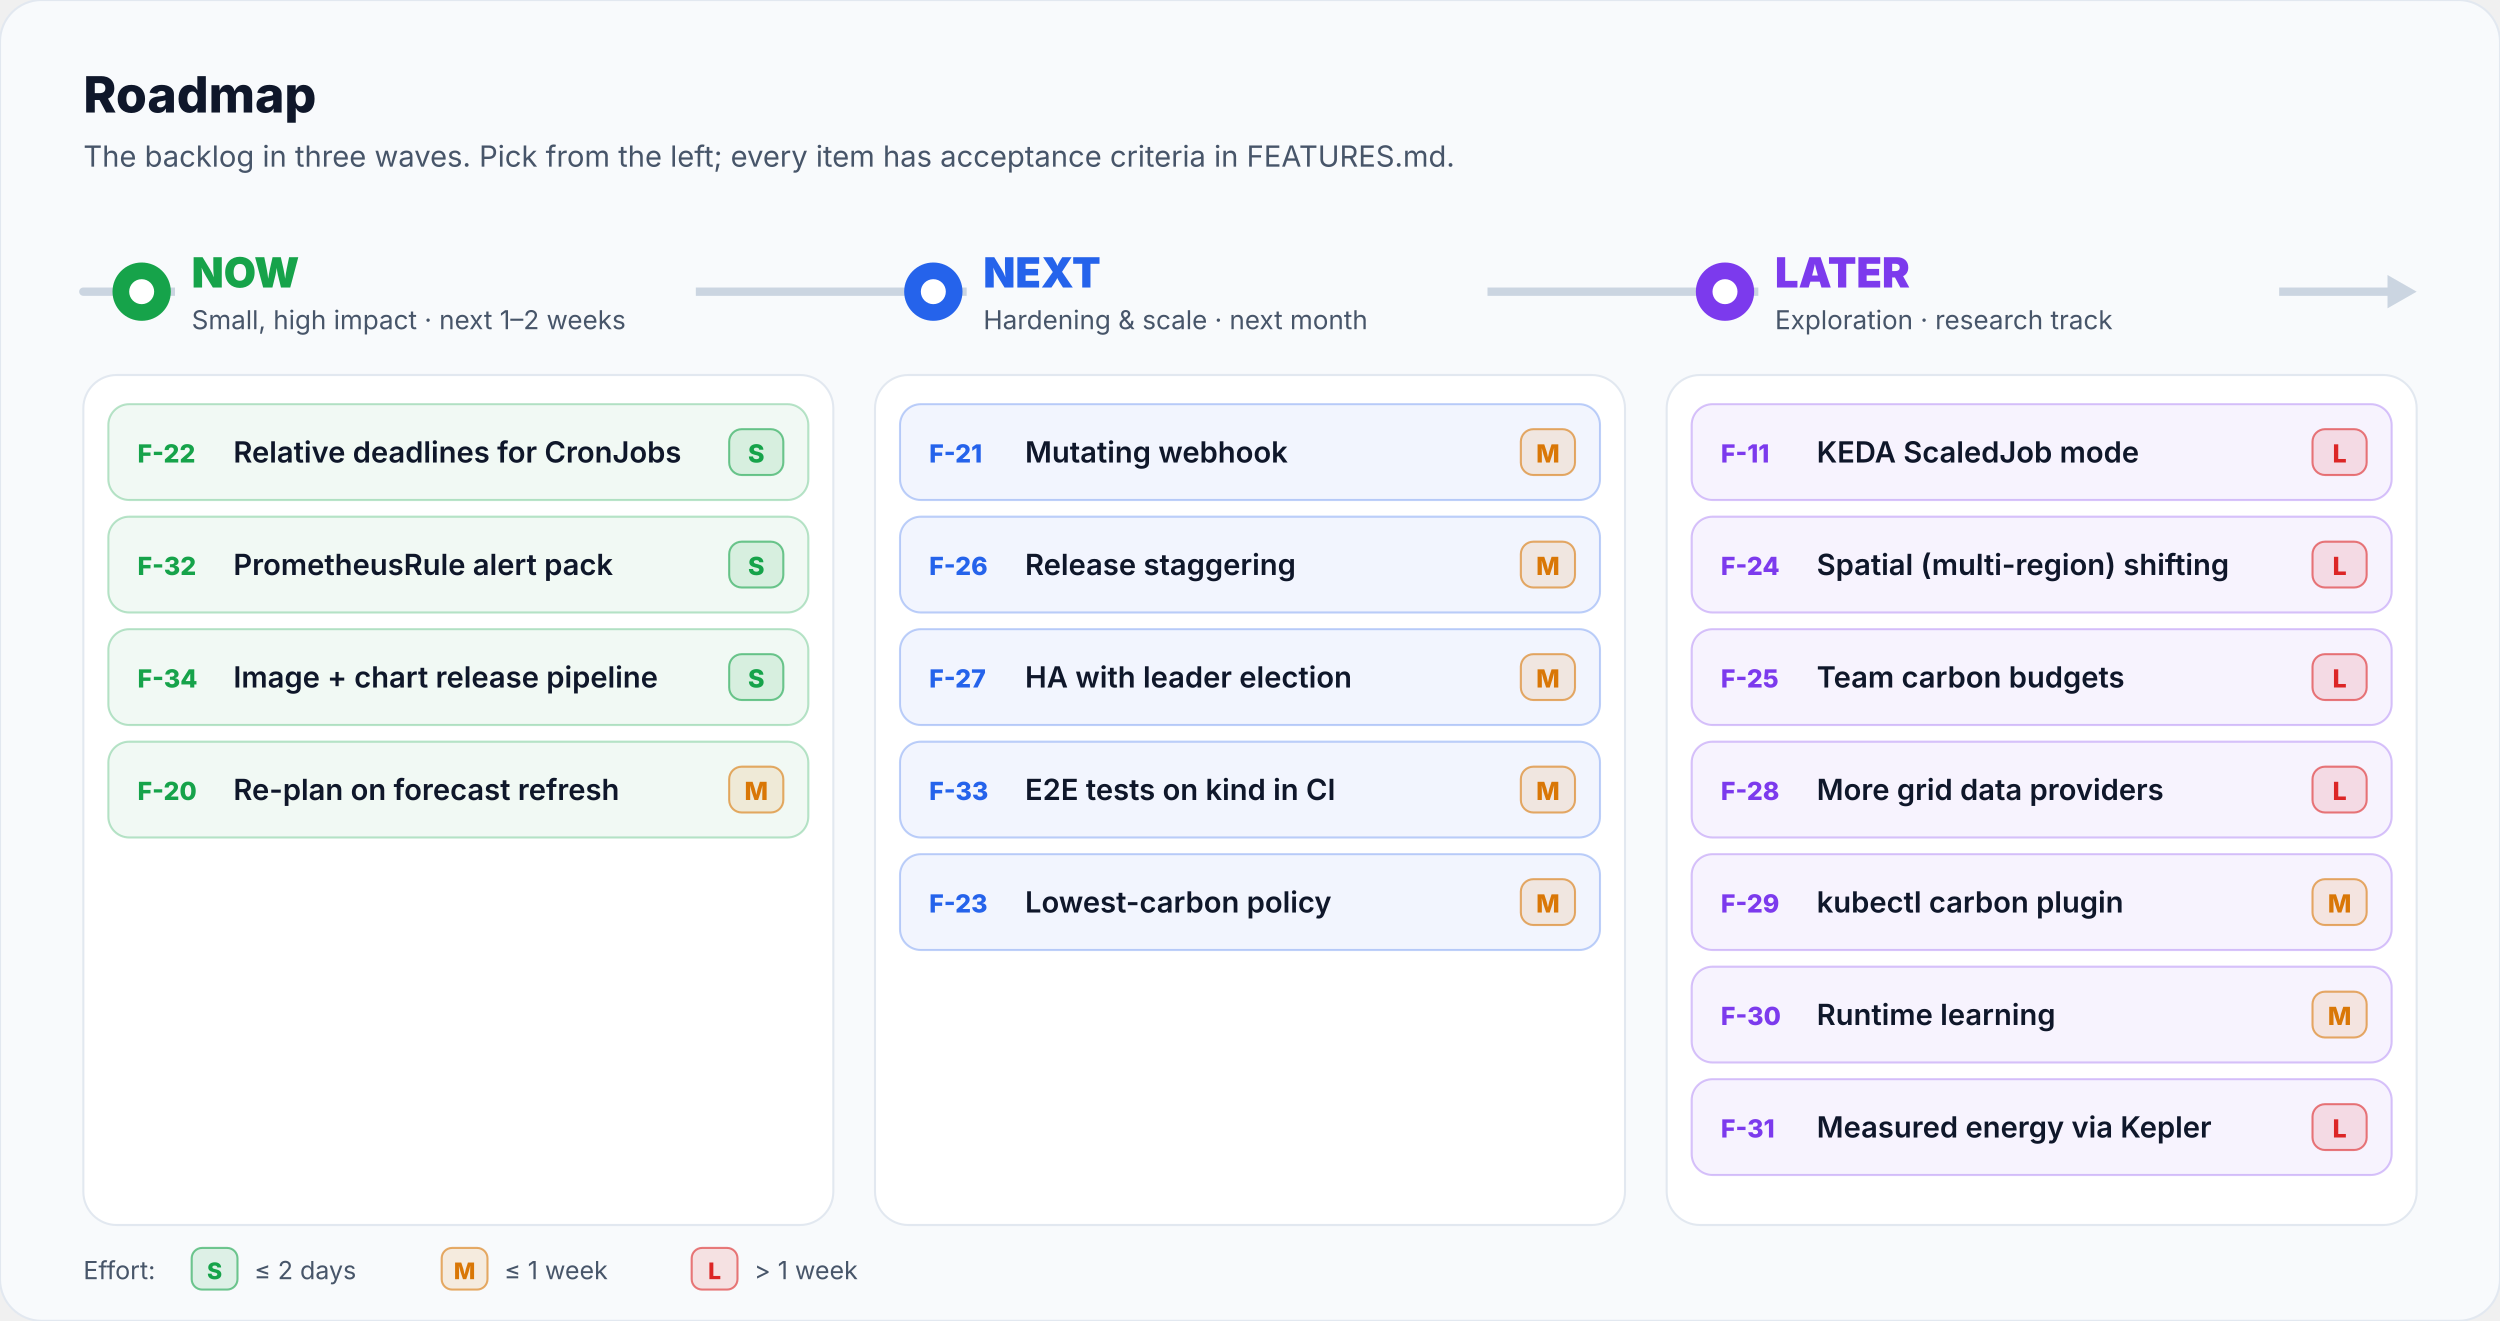
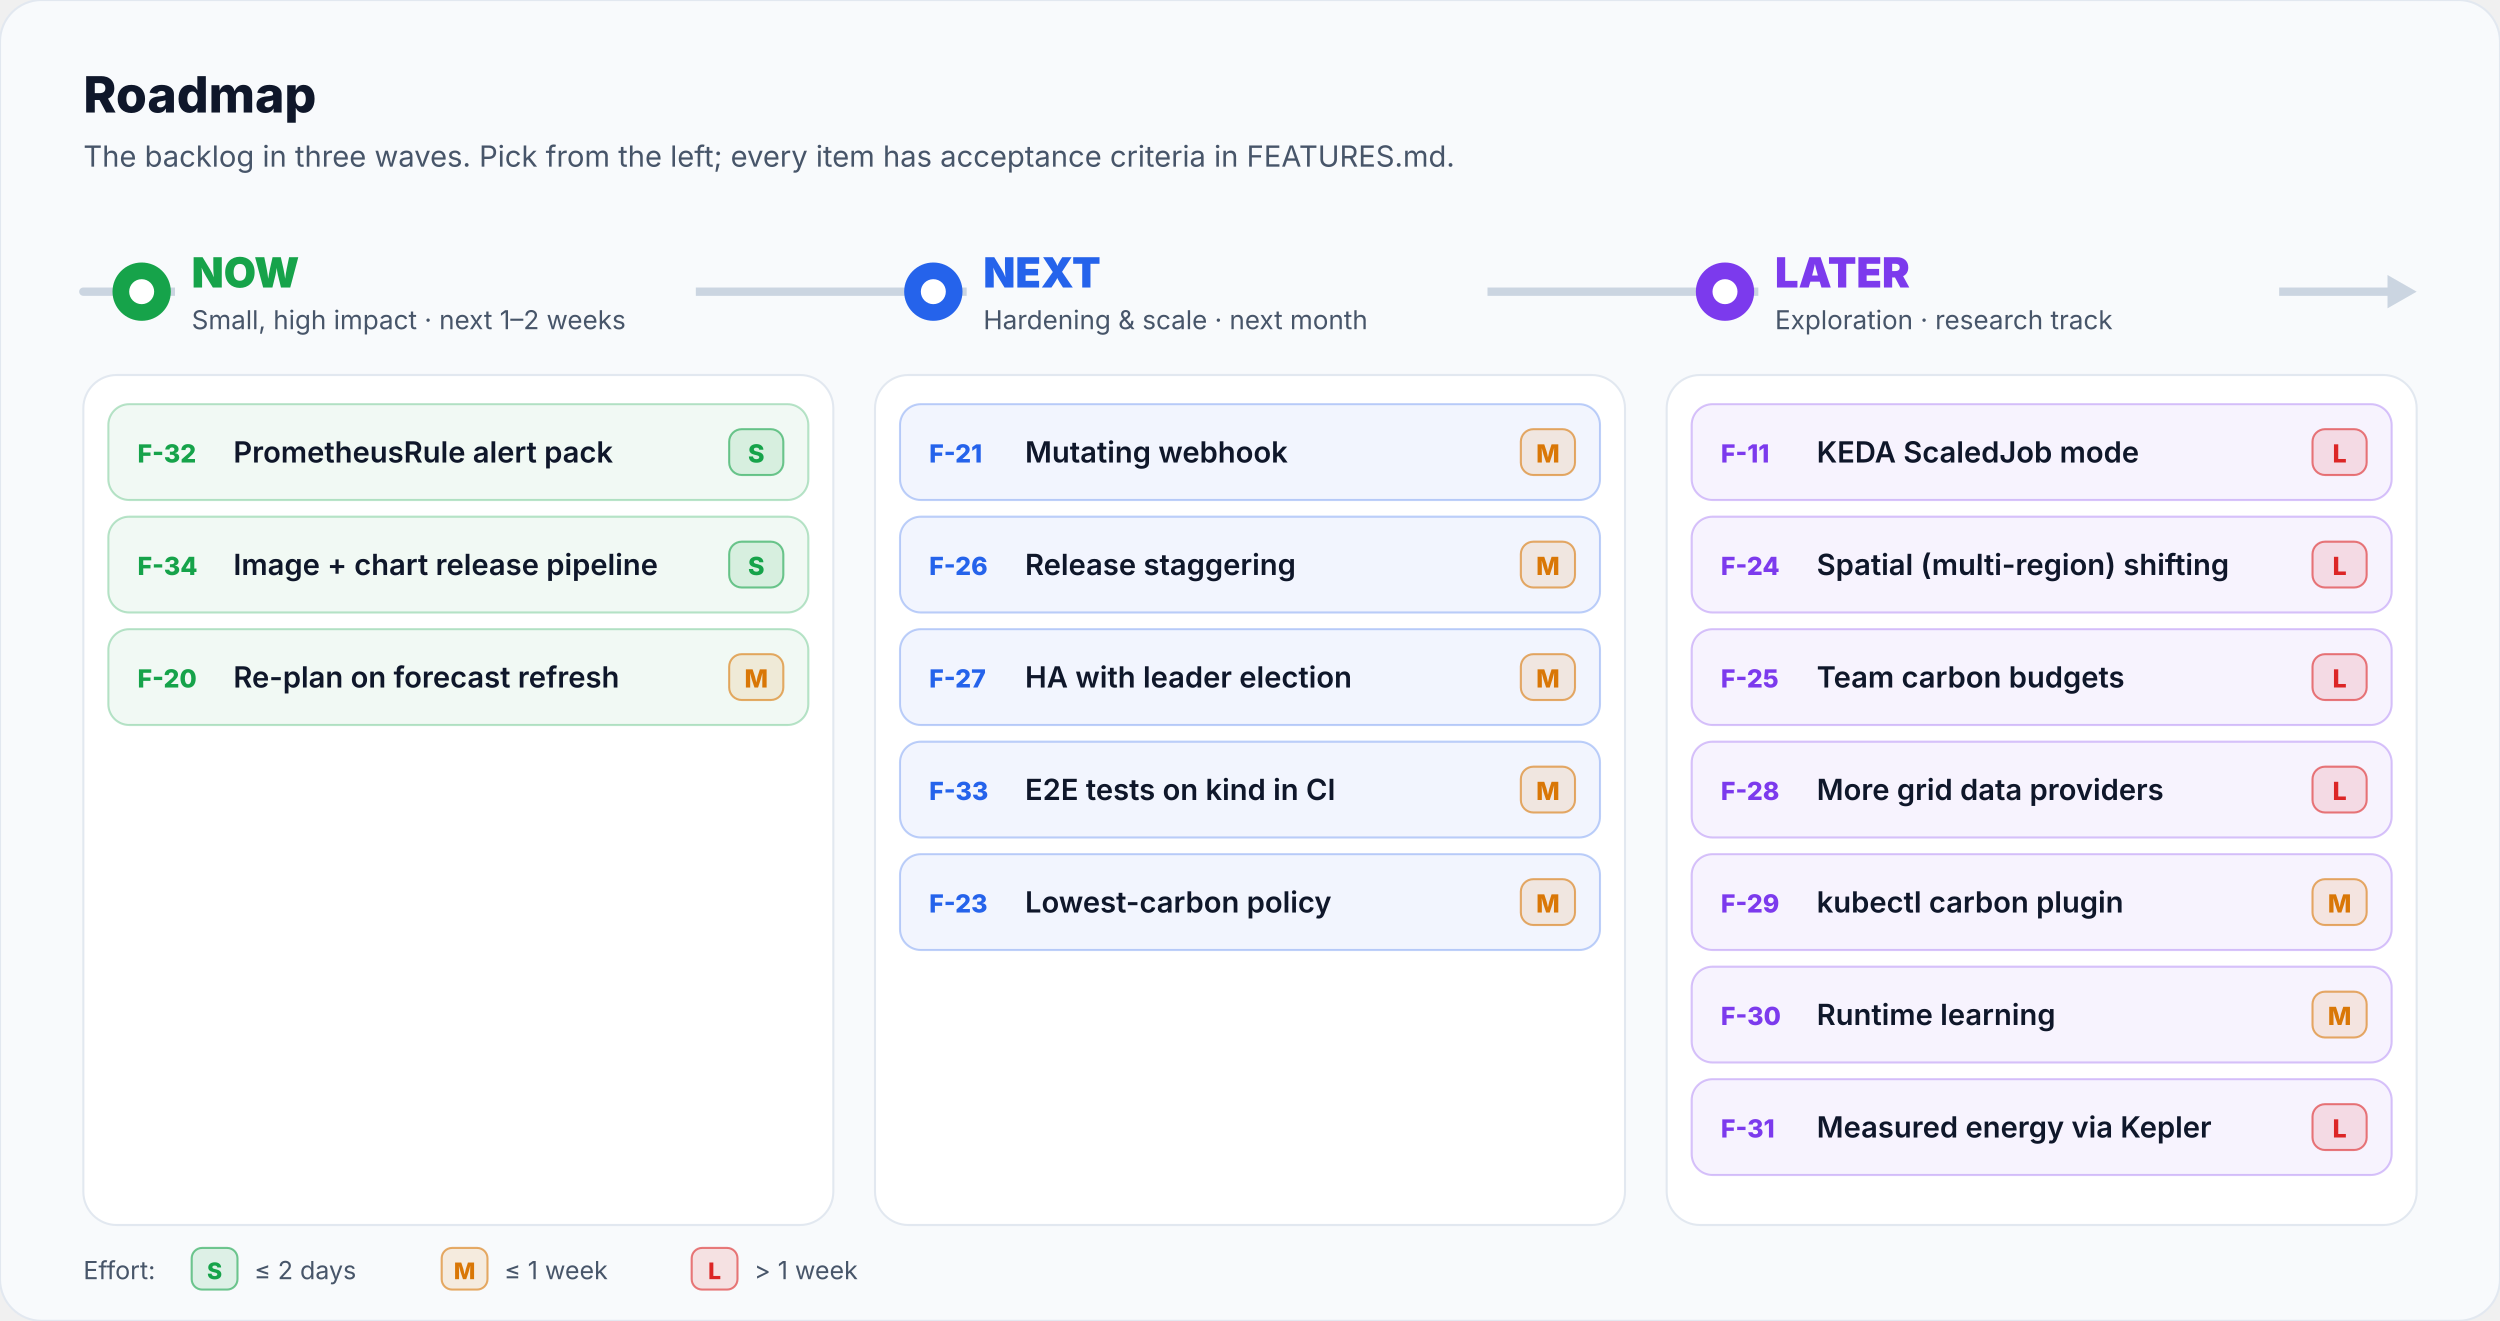
<svg xmlns="http://www.w3.org/2000/svg" viewBox="0 0 1200 634" width="1200" height="634" role="img" aria-label="Roadmap in three waves: now, next, later">
  <rect width="1200" height="634" rx="20" fill="#f8fafc" stroke="#e2e8f0" />
  <g font-family="'Segoe UI', Inter, Helvetica, Arial, sans-serif">
    <text x="40" y="54" font-size="24" font-weight="800" fill="#0f172a">Roadmap</text>
    <text x="40" y="80" font-size="14" fill="#475569">The backlog in three waves. Pick from the left; every item has acceptance criteria in FEATURES.md.</text>
    <path d="M40 140 H1148" stroke="#cbd5e1" stroke-width="4" stroke-linecap="round" />
    <path d="M1146 132 l14 8 l-14 8 z" fill="#cbd5e1" />
    <rect x="84" y="116" width="250" height="50" fill="#f8fafc" />
    <circle cx="68" cy="140" r="14" fill="#16a34a" />
    <circle cx="68" cy="140" r="6" fill="#ffffff" />
    <text x="92" y="138" font-size="20" font-weight="900" fill="#16a34a">NOW</text>
    <text x="92" y="158" font-size="12.5" fill="#475569">Small, high impact · next 1–2 weeks</text>
    <rect x="40" y="180" width="360" height="408" rx="16" fill="#ffffff" stroke="#e2e8f0" />
    <rect x="52" y="194" width="336" height="46" rx="10" fill="#16a34a" fill-opacity="0.06" stroke="#16a34a" stroke-opacity="0.3" />
-     <text x="66" y="222" font-size="12" font-weight="800" fill="#16a34a">F-22</text>
-     <text x="112" y="222" font-size="14" font-weight="600" fill="#0f172a">Relative deadlines for CronJobs</text>
+     <text x="66" y="222" font-size="12" font-weight="800" fill="#16a34a">F-32</text>
+     <text x="112" y="222" font-size="14" font-weight="600" fill="#0f172a">PrometheusRule alert pack</text>
    <rect x="350" y="206" width="26" height="22" rx="6" fill="#16a34a" fill-opacity="0.12" stroke="#16a34a" stroke-opacity="0.6" />
    <text x="363" y="222" font-size="12" font-weight="800" fill="#16a34a" text-anchor="middle">S</text>
    <rect x="52" y="248" width="336" height="46" rx="10" fill="#16a34a" fill-opacity="0.06" stroke="#16a34a" stroke-opacity="0.3" />
-     <text x="66" y="276" font-size="12" font-weight="800" fill="#16a34a">F-32</text>
-     <text x="112" y="276" font-size="14" font-weight="600" fill="#0f172a">PrometheusRule alert pack</text>
+     <text x="66" y="276" font-size="12" font-weight="800" fill="#16a34a">F-34</text>
+     <text x="112" y="276" font-size="14" font-weight="600" fill="#0f172a">Image + chart release pipeline</text>
    <rect x="350" y="260" width="26" height="22" rx="6" fill="#16a34a" fill-opacity="0.12" stroke="#16a34a" stroke-opacity="0.6" />
    <text x="363" y="276" font-size="12" font-weight="800" fill="#16a34a" text-anchor="middle">S</text>
    <rect x="52" y="302" width="336" height="46" rx="10" fill="#16a34a" fill-opacity="0.06" stroke="#16a34a" stroke-opacity="0.3" />
-     <text x="66" y="330" font-size="12" font-weight="800" fill="#16a34a">F-34</text>
-     <text x="112" y="330" font-size="14" font-weight="600" fill="#0f172a">Image + chart release pipeline</text>
-     <rect x="350" y="314" width="26" height="22" rx="6" fill="#16a34a" fill-opacity="0.12" stroke="#16a34a" stroke-opacity="0.6" />
-     <text x="363" y="330" font-size="12" font-weight="800" fill="#16a34a" text-anchor="middle">S</text>
-     <rect x="52" y="356" width="336" height="46" rx="10" fill="#16a34a" fill-opacity="0.06" stroke="#16a34a" stroke-opacity="0.3" />
-     <text x="66" y="384" font-size="12" font-weight="800" fill="#16a34a">F-20</text>
-     <text x="112" y="384" font-size="14" font-weight="600" fill="#0f172a">Re-plan on forecast refresh</text>
-     <rect x="350" y="368" width="26" height="22" rx="6" fill="#d97706" fill-opacity="0.12" stroke="#d97706" stroke-opacity="0.6" />
-     <text x="363" y="384" font-size="12" font-weight="800" fill="#d97706" text-anchor="middle">M</text>
+     <text x="66" y="330" font-size="12" font-weight="800" fill="#16a34a">F-20</text>
+     <text x="112" y="330" font-size="14" font-weight="600" fill="#0f172a">Re-plan on forecast refresh</text>
+     <rect x="350" y="314" width="26" height="22" rx="6" fill="#d97706" fill-opacity="0.12" stroke="#d97706" stroke-opacity="0.6" />
+     <text x="363" y="330" font-size="12" font-weight="800" fill="#d97706" text-anchor="middle">M</text>
    <rect x="464" y="116" width="250" height="50" fill="#f8fafc" />
    <circle cx="448" cy="140" r="14" fill="#2563eb" />
    <circle cx="448" cy="140" r="6" fill="#ffffff" />
    <text x="472" y="138" font-size="20" font-weight="900" fill="#2563eb">NEXT</text>
    <text x="472" y="158" font-size="12.5" fill="#475569">Hardening &amp; scale · next month</text>
    <rect x="420" y="180" width="360" height="408" rx="16" fill="#ffffff" stroke="#e2e8f0" />
    <rect x="432" y="194" width="336" height="46" rx="10" fill="#2563eb" fill-opacity="0.06" stroke="#2563eb" stroke-opacity="0.3" />
    <text x="446" y="222" font-size="12" font-weight="800" fill="#2563eb">F-21</text>
    <text x="492" y="222" font-size="14" font-weight="600" fill="#0f172a">Mutating webhook</text>
    <rect x="730" y="206" width="26" height="22" rx="6" fill="#d97706" fill-opacity="0.12" stroke="#d97706" stroke-opacity="0.6" />
    <text x="743" y="222" font-size="12" font-weight="800" fill="#d97706" text-anchor="middle">M</text>
    <rect x="432" y="248" width="336" height="46" rx="10" fill="#2563eb" fill-opacity="0.06" stroke="#2563eb" stroke-opacity="0.3" />
    <text x="446" y="276" font-size="12" font-weight="800" fill="#2563eb">F-26</text>
    <text x="492" y="276" font-size="14" font-weight="600" fill="#0f172a">Release staggering</text>
    <rect x="730" y="260" width="26" height="22" rx="6" fill="#d97706" fill-opacity="0.12" stroke="#d97706" stroke-opacity="0.6" />
    <text x="743" y="276" font-size="12" font-weight="800" fill="#d97706" text-anchor="middle">M</text>
    <rect x="432" y="302" width="336" height="46" rx="10" fill="#2563eb" fill-opacity="0.06" stroke="#2563eb" stroke-opacity="0.3" />
    <text x="446" y="330" font-size="12" font-weight="800" fill="#2563eb">F-27</text>
    <text x="492" y="330" font-size="14" font-weight="600" fill="#0f172a">HA with leader election</text>
    <rect x="730" y="314" width="26" height="22" rx="6" fill="#d97706" fill-opacity="0.12" stroke="#d97706" stroke-opacity="0.6" />
    <text x="743" y="330" font-size="12" font-weight="800" fill="#d97706" text-anchor="middle">M</text>
    <rect x="432" y="356" width="336" height="46" rx="10" fill="#2563eb" fill-opacity="0.06" stroke="#2563eb" stroke-opacity="0.3" />
    <text x="446" y="384" font-size="12" font-weight="800" fill="#2563eb">F-33</text>
    <text x="492" y="384" font-size="14" font-weight="600" fill="#0f172a">E2E tests on kind in CI</text>
    <rect x="730" y="368" width="26" height="22" rx="6" fill="#d97706" fill-opacity="0.12" stroke="#d97706" stroke-opacity="0.6" />
    <text x="743" y="384" font-size="12" font-weight="800" fill="#d97706" text-anchor="middle">M</text>
    <rect x="432" y="410" width="336" height="46" rx="10" fill="#2563eb" fill-opacity="0.06" stroke="#2563eb" stroke-opacity="0.3" />
    <text x="446" y="438" font-size="12" font-weight="800" fill="#2563eb">F-23</text>
    <text x="492" y="438" font-size="14" font-weight="600" fill="#0f172a">Lowest-carbon policy</text>
    <rect x="730" y="422" width="26" height="22" rx="6" fill="#d97706" fill-opacity="0.12" stroke="#d97706" stroke-opacity="0.6" />
    <text x="743" y="438" font-size="12" font-weight="800" fill="#d97706" text-anchor="middle">M</text>
    <rect x="844" y="116" width="250" height="50" fill="#f8fafc" />
    <circle cx="828" cy="140" r="14" fill="#7c3aed" />
    <circle cx="828" cy="140" r="6" fill="#ffffff" />
    <text x="852" y="138" font-size="20" font-weight="900" fill="#7c3aed">LATER</text>
    <text x="852" y="158" font-size="12.5" fill="#475569">Exploration · research track</text>
    <rect x="800" y="180" width="360" height="408" rx="16" fill="#ffffff" stroke="#e2e8f0" />
    <rect x="812" y="194" width="336" height="46" rx="10" fill="#7c3aed" fill-opacity="0.06" stroke="#7c3aed" stroke-opacity="0.3" />
    <text x="826" y="222" font-size="12" font-weight="800" fill="#7c3aed">F-11</text>
    <text x="872" y="222" font-size="14" font-weight="600" fill="#0f172a">KEDA ScaledJob mode</text>
    <rect x="1110" y="206" width="26" height="22" rx="6" fill="#dc2626" fill-opacity="0.12" stroke="#dc2626" stroke-opacity="0.6" />
    <text x="1123" y="222" font-size="12" font-weight="800" fill="#dc2626" text-anchor="middle">L</text>
    <rect x="812" y="248" width="336" height="46" rx="10" fill="#7c3aed" fill-opacity="0.06" stroke="#7c3aed" stroke-opacity="0.3" />
    <text x="826" y="276" font-size="12" font-weight="800" fill="#7c3aed">F-24</text>
    <text x="872" y="276" font-size="14" font-weight="600" fill="#0f172a">Spatial (multi-region) shifting</text>
    <rect x="1110" y="260" width="26" height="22" rx="6" fill="#dc2626" fill-opacity="0.12" stroke="#dc2626" stroke-opacity="0.6" />
    <text x="1123" y="276" font-size="12" font-weight="800" fill="#dc2626" text-anchor="middle">L</text>
    <rect x="812" y="302" width="336" height="46" rx="10" fill="#7c3aed" fill-opacity="0.06" stroke="#7c3aed" stroke-opacity="0.3" />
    <text x="826" y="330" font-size="12" font-weight="800" fill="#7c3aed">F-25</text>
    <text x="872" y="330" font-size="14" font-weight="600" fill="#0f172a">Team carbon budgets</text>
    <rect x="1110" y="314" width="26" height="22" rx="6" fill="#dc2626" fill-opacity="0.12" stroke="#dc2626" stroke-opacity="0.6" />
    <text x="1123" y="330" font-size="12" font-weight="800" fill="#dc2626" text-anchor="middle">L</text>
    <rect x="812" y="356" width="336" height="46" rx="10" fill="#7c3aed" fill-opacity="0.06" stroke="#7c3aed" stroke-opacity="0.3" />
    <text x="826" y="384" font-size="12" font-weight="800" fill="#7c3aed">F-28</text>
    <text x="872" y="384" font-size="14" font-weight="600" fill="#0f172a">More grid data providers</text>
    <rect x="1110" y="368" width="26" height="22" rx="6" fill="#dc2626" fill-opacity="0.12" stroke="#dc2626" stroke-opacity="0.6" />
    <text x="1123" y="384" font-size="12" font-weight="800" fill="#dc2626" text-anchor="middle">L</text>
    <rect x="812" y="410" width="336" height="46" rx="10" fill="#7c3aed" fill-opacity="0.06" stroke="#7c3aed" stroke-opacity="0.3" />
    <text x="826" y="438" font-size="12" font-weight="800" fill="#7c3aed">F-29</text>
    <text x="872" y="438" font-size="14" font-weight="600" fill="#0f172a">kubectl carbon plugin</text>
    <rect x="1110" y="422" width="26" height="22" rx="6" fill="#d97706" fill-opacity="0.12" stroke="#d97706" stroke-opacity="0.6" />
    <text x="1123" y="438" font-size="12" font-weight="800" fill="#d97706" text-anchor="middle">M</text>
    <rect x="812" y="464" width="336" height="46" rx="10" fill="#7c3aed" fill-opacity="0.06" stroke="#7c3aed" stroke-opacity="0.3" />
    <text x="826" y="492" font-size="12" font-weight="800" fill="#7c3aed">F-30</text>
    <text x="872" y="492" font-size="14" font-weight="600" fill="#0f172a">Runtime learning</text>
    <rect x="1110" y="476" width="26" height="22" rx="6" fill="#d97706" fill-opacity="0.12" stroke="#d97706" stroke-opacity="0.6" />
    <text x="1123" y="492" font-size="12" font-weight="800" fill="#d97706" text-anchor="middle">M</text>
    <rect x="812" y="518" width="336" height="46" rx="10" fill="#7c3aed" fill-opacity="0.06" stroke="#7c3aed" stroke-opacity="0.3" />
    <text x="826" y="546" font-size="12" font-weight="800" fill="#7c3aed">F-31</text>
    <text x="872" y="546" font-size="14" font-weight="600" fill="#0f172a">Measured energy via Kepler</text>
    <rect x="1110" y="530" width="26" height="22" rx="6" fill="#dc2626" fill-opacity="0.12" stroke="#dc2626" stroke-opacity="0.6" />
    <text x="1123" y="546" font-size="12" font-weight="800" fill="#dc2626" text-anchor="middle">L</text>
    <text x="40" y="614" font-size="12" fill="#475569">Effort:</text>
    <rect x="92" y="599" width="22" height="20" rx="5" fill="#16a34a" fill-opacity="0.12" stroke="#16a34a" stroke-opacity="0.6" />
    <text x="103" y="614" font-size="11" font-weight="800" fill="#16a34a" text-anchor="middle">S</text>
    <text x="122" y="614" font-size="12" fill="#475569">≤ 2 days</text>
    <rect x="212" y="599" width="22" height="20" rx="5" fill="#d97706" fill-opacity="0.12" stroke="#d97706" stroke-opacity="0.6" />
    <text x="223" y="614" font-size="11" font-weight="800" fill="#d97706" text-anchor="middle">M</text>
    <text x="242" y="614" font-size="12" fill="#475569">≤ 1 week</text>
    <rect x="332" y="599" width="22" height="20" rx="5" fill="#dc2626" fill-opacity="0.12" stroke="#dc2626" stroke-opacity="0.6" />
    <text x="343" y="614" font-size="11" font-weight="800" fill="#dc2626" text-anchor="middle">L</text>
    <text x="362" y="614" font-size="12" fill="#475569">&gt; 1 week</text>
  </g>
</svg>
